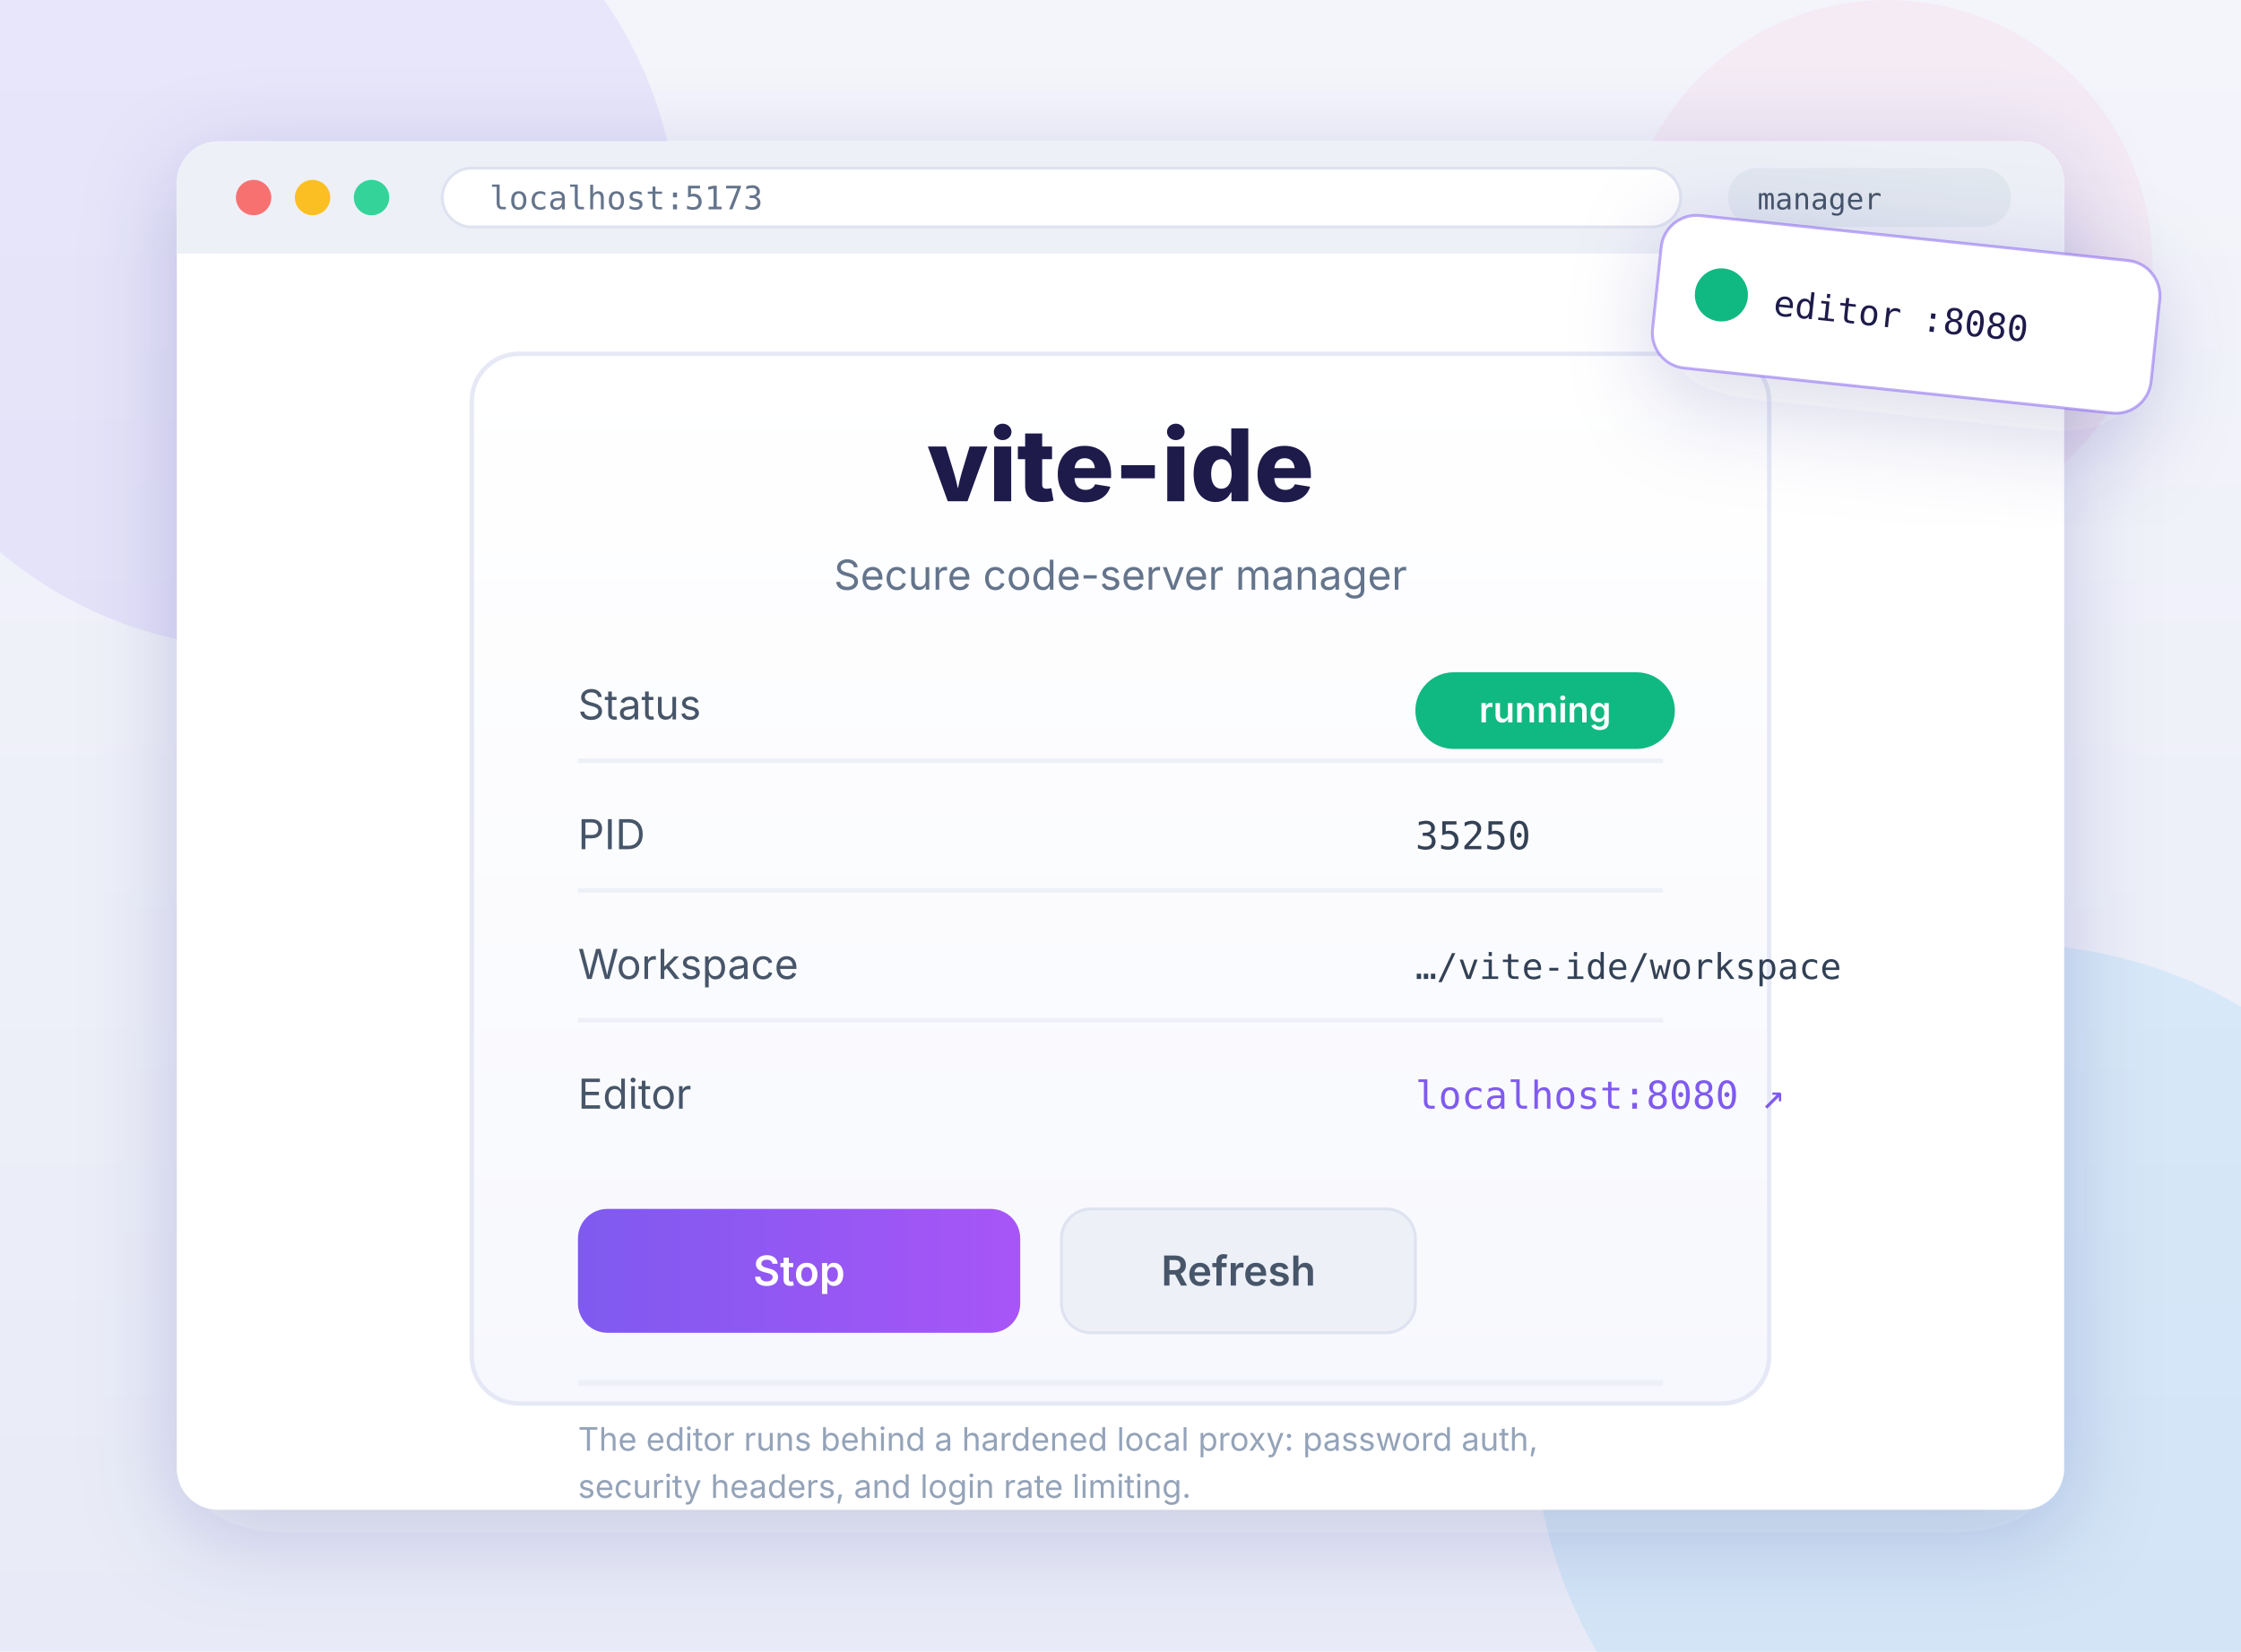
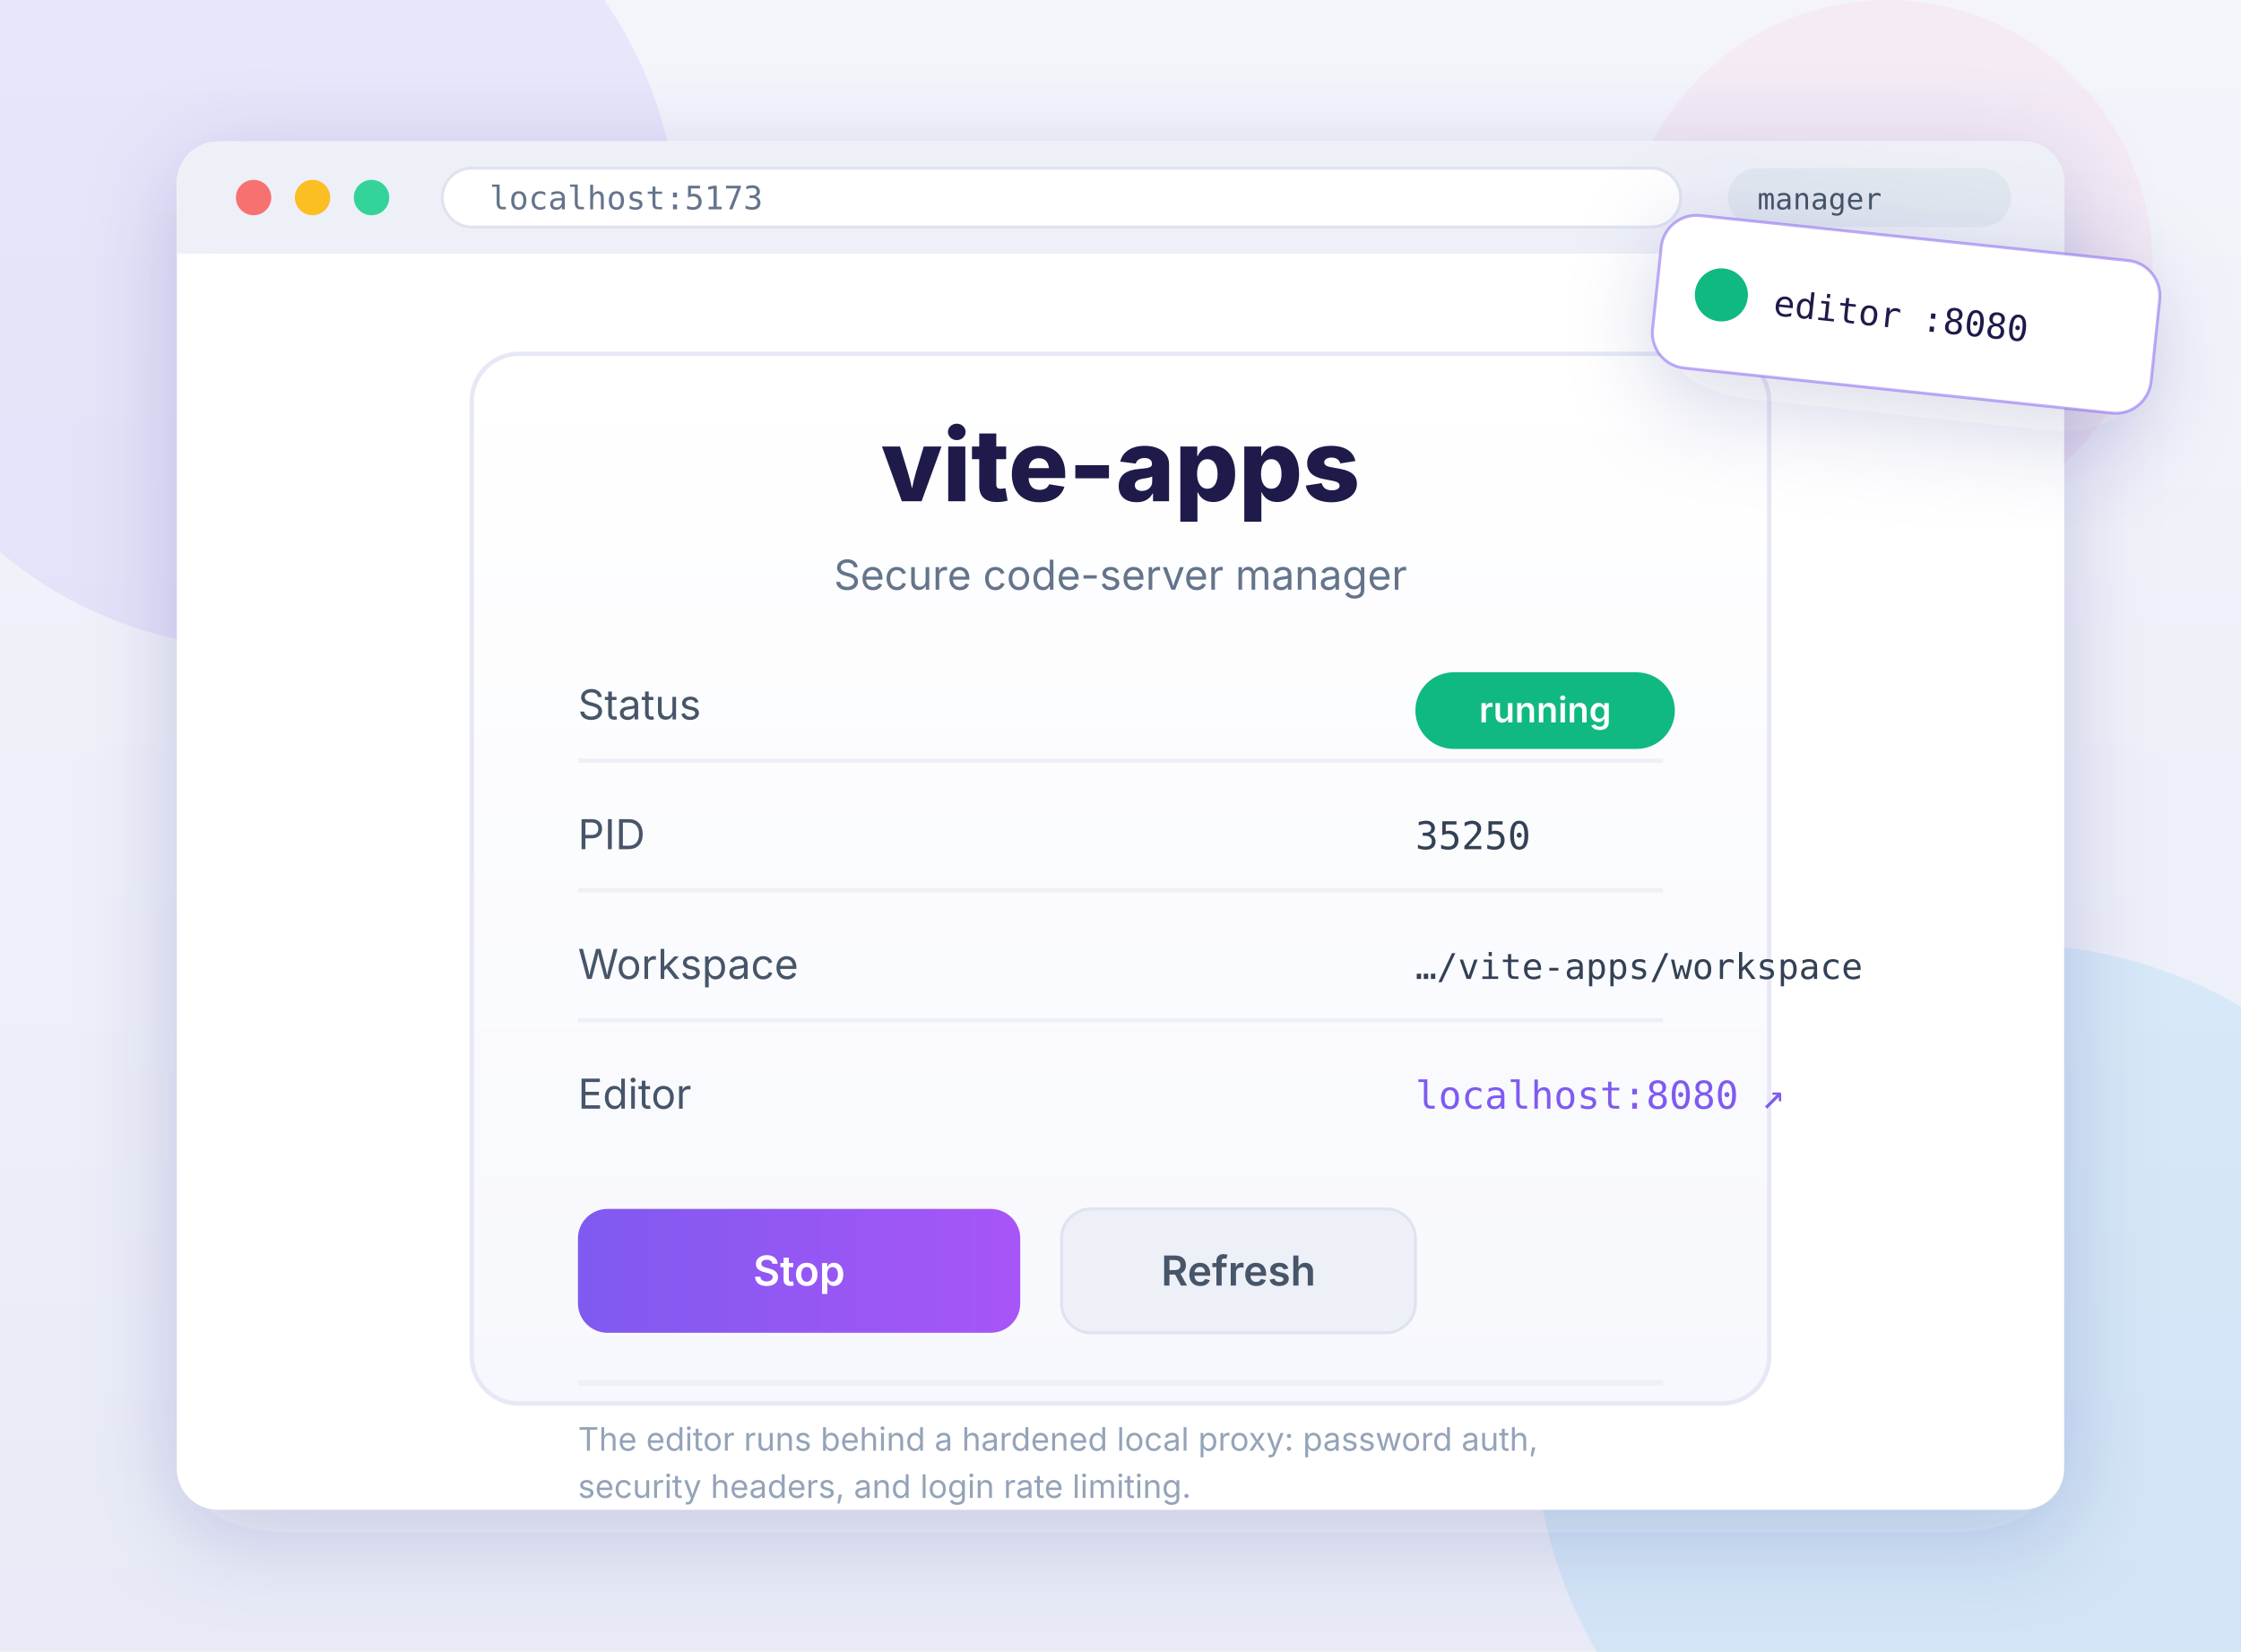
- <svg xmlns="http://www.w3.org/2000/svg" width="760" height="560" viewBox="0 0 760 560" role="img" aria-label="vite-ide management UI mockup">
+ <svg xmlns="http://www.w3.org/2000/svg" width="760" height="560" viewBox="0 0 760 560" role="img" aria-label="vite-apps management UI mockup">
  <defs>
    <linearGradient id="pagebg" x1="0" y1="0" x2="0" y2="1">
      <stop offset="0%" stop-color="#f4f5fb" />
      <stop offset="100%" stop-color="#e8ebf7" />
    </linearGradient>
    <linearGradient id="cardbg" x1="0" y1="0" x2="0" y2="1">
      <stop offset="0%" stop-color="#ffffff" />
      <stop offset="100%" stop-color="#f7f8fd" />
    </linearGradient>
    <linearGradient id="primary" x1="0" y1="0" x2="1" y2="0">
      <stop offset="0%" stop-color="#7f5af0" />
      <stop offset="100%" stop-color="#a855f7" />
    </linearGradient>
    <filter id="shadow" x="-20%" y="-20%" width="140%" height="140%">
      <feDropShadow dx="0" dy="8" stdDeviation="16" flood-color="#312e81" flood-opacity="0.18" />
    </filter>
  </defs>
  <rect width="760" height="560" fill="url(#pagebg)" />
  <circle cx="90" cy="80" r="140" fill="#7f5af0" opacity="0.10" />
  <circle cx="680" cy="480" r="160" fill="#0ea5e9" opacity="0.10" />
  <circle cx="640" cy="90" r="90" fill="#f472b6" opacity="0.08" />
  <rect x="60" y="48" width="640" height="464" rx="14" fill="#ffffff" filter="url(#shadow)" />
  <rect x="60" y="48" width="640" height="38" rx="14" fill="#eef0f8" />
  <rect x="60" y="70" width="640" height="16" fill="#eef0f8" />
  <circle cx="86" cy="67" r="6" fill="#f87171" />
  <circle cx="106" cy="67" r="6" fill="#fbbf24" />
  <circle cx="126" cy="67" r="6" fill="#34d399" />
  <rect x="150" y="57" width="420" height="20" rx="10" fill="#ffffff" stroke="#dfe3f0" />
  <text x="166" y="71" font-family="ui-monospace, monospace" font-size="11" fill="#64748b">localhost:5173</text>
  <rect x="586" y="57" width="96" height="20" rx="10" fill="#e2e8f0" />
  <text x="596" y="71" font-family="ui-monospace, monospace" font-size="10" fill="#475569">manager</text>
  <rect x="160" y="120" width="440" height="356" rx="16" fill="url(#cardbg)" stroke="#e6e9f5" stroke-width="1.5" />
-   <text x="380" y="170" text-anchor="middle" font-family="Inter, system-ui, sans-serif" font-size="34" font-weight="800" fill="#1e1b4b">vite-ide</text>
+   <text x="380" y="170" text-anchor="middle" font-family="Inter, system-ui, sans-serif" font-size="34" font-weight="800" fill="#1e1b4b">vite-apps</text>
  <text x="380" y="200" text-anchor="middle" font-family="Inter, system-ui, sans-serif" font-size="14" fill="#64748b">Secure code-server manager</text>
  <g font-family="Inter, system-ui, sans-serif" font-size="14">
    <text x="196" y="244" fill="#475569">Status</text>
    <rect x="480" y="228" width="88" height="26" rx="13" fill="#10b981" />
    <text x="524" y="245" text-anchor="middle" font-size="12" font-weight="600" fill="#ffffff">running</text>
    <text x="196" y="288" fill="#475569">PID</text>
    <text x="480" y="288" font-family="ui-monospace, monospace" font-size="13" fill="#334155">35250</text>
    <text x="196" y="332" fill="#475569">Workspace</text>
-     <text x="480" y="332" font-family="ui-monospace, monospace" font-size="12" fill="#334155">…/vite-ide/workspace</text>
+     <text x="480" y="332" font-family="ui-monospace, monospace" font-size="12" fill="#334155">…/vite-apps/workspace</text>
    <text x="196" y="376" fill="#475569">Editor</text>
    <text x="480" y="376" font-family="ui-monospace, monospace" font-size="13" fill="#7f5af0">localhost:8080 ↗</text>
  </g>
  <g stroke="#eef0f8" stroke-width="1.5">
    <path d="M196 258 H564 M196 302 H564 M196 346 H564" />
  </g>
  <rect x="196" y="410" width="150" height="42" rx="10" fill="url(#primary)" />
  <text x="271" y="436" text-anchor="middle" font-family="Inter, system-ui, sans-serif" font-size="14" font-weight="600" fill="#ffffff">Stop</text>
  <rect x="360" y="410" width="120" height="42" rx="10" fill="#eef0f8" stroke="#dfe3f0" />
  <text x="420" y="436" text-anchor="middle" font-family="Inter, system-ui, sans-serif" font-size="14" font-weight="600" fill="#475569">Refresh</text>
  <rect x="196" y="468" width="368" height="2" fill="#eef0f8" />
  <text x="196" y="492" font-family="Inter, system-ui, sans-serif" font-size="11" fill="#94a3b8">The editor runs behind a hardened local proxy: password auth,</text>
  <text x="196" y="508" font-family="Inter, system-ui, sans-serif" font-size="11" fill="#94a3b8">security headers, and login rate limiting.</text>
  <g transform="rotate(6 640 120)">
    <rect x="560" y="80" width="170" height="52" rx="12" fill="#ffffff" stroke="#7f5af0" stroke-opacity="0.5" filter="url(#shadow)" />
    <circle cx="582" cy="106" r="9" fill="#10b981" />
    <text x="600" y="111" font-family="ui-monospace, monospace" font-size="12" fill="#1e1b4b">editor :8080</text>
  </g>
</svg>
